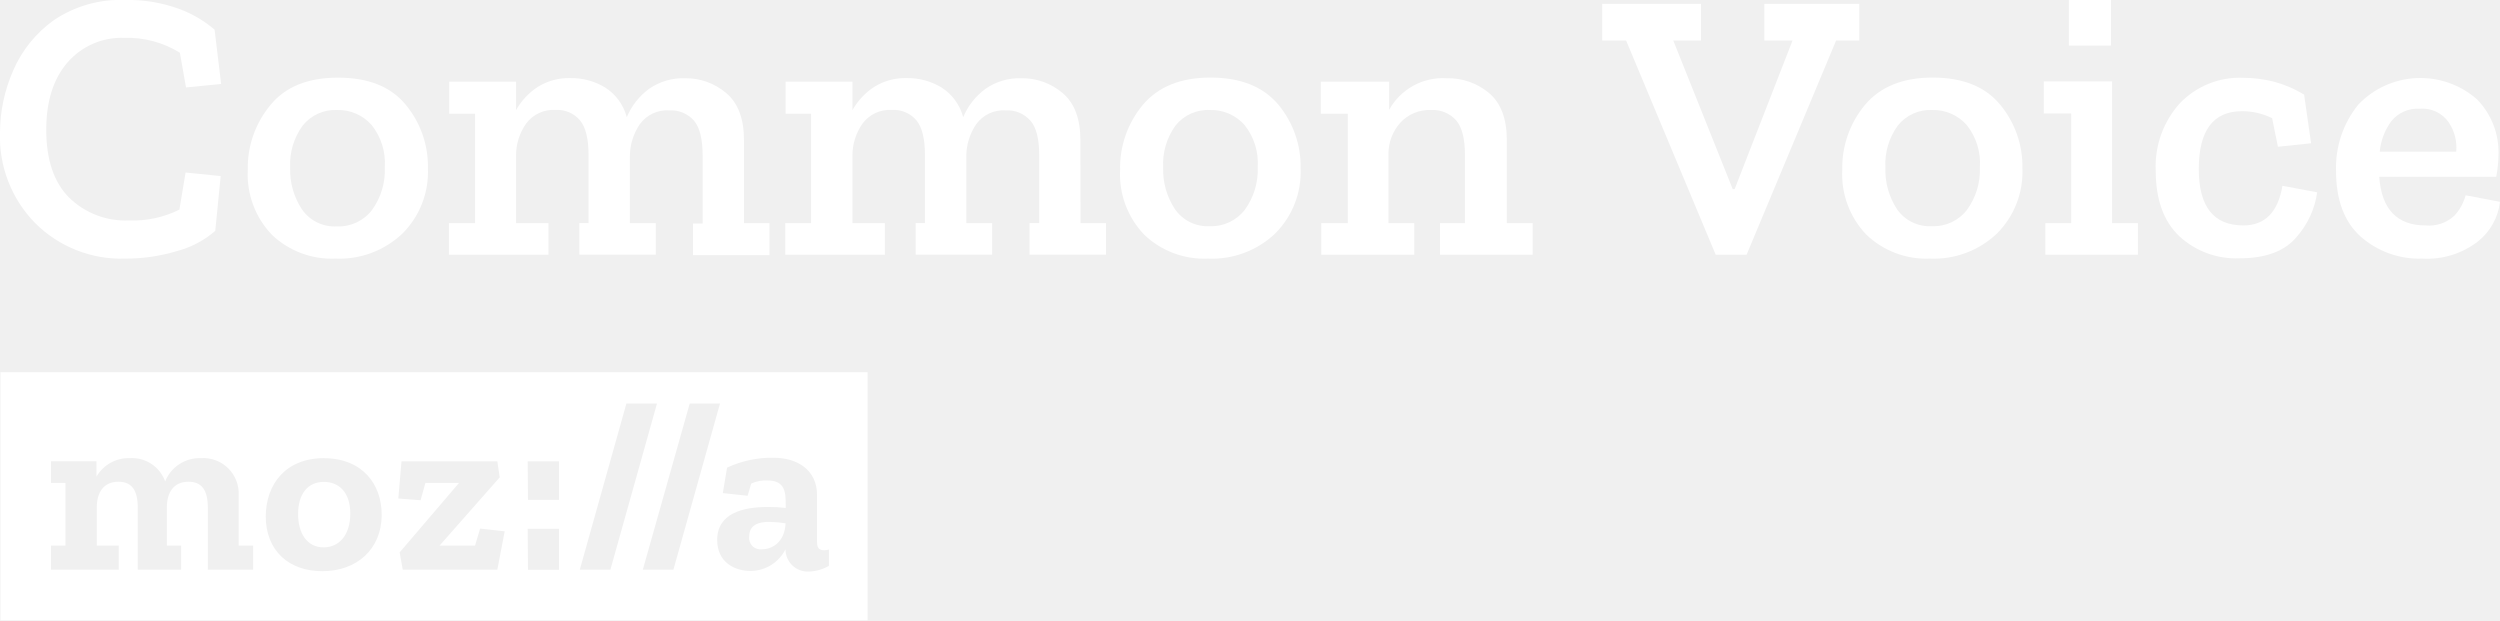
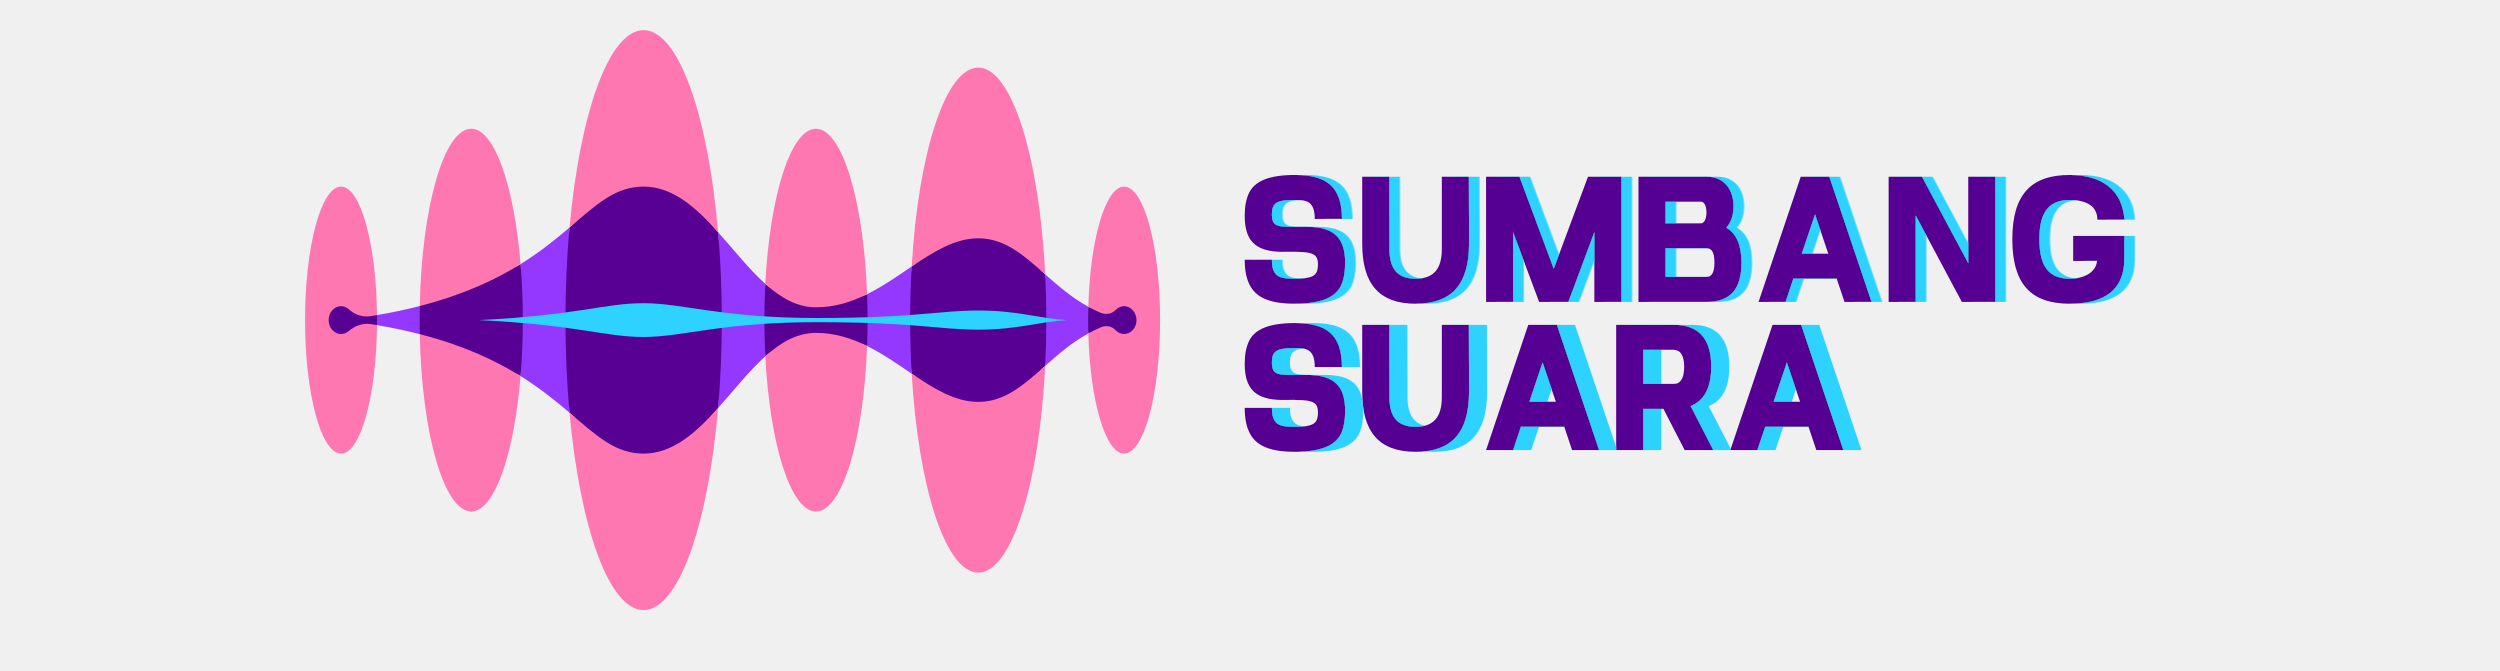
- <svg xmlns="http://www.w3.org/2000/svg" viewBox="0 0 336.8 83.56">
-   <defs>
-     <style>.cls-1{fill:none;}.cls-2{fill:#fff;}</style>
-   </defs>
-   <g id="Layer_2" data-name="Layer 2">
-     <g id="Layer_1-2" data-name="Layer 1">
-       <rect class="cls-1" x="71.13" y="71.23" width="4.22" height="5.52" />
-       <path class="cls-1" d="M43.46,77c4.67,0,8-2.95,8-7.61,0-4.08-2.56-7.61-7.81-7.61s-7.84,3.53-7.84,7.81C35.85,74.2,39,77,43.46,77Zm.16-12c2,0,3.56,1.33,3.56,4.28,0,2.79-1.43,4.54-3.6,4.54s-3.43-1.94-3.43-4.47C40.16,66.52,41.49,64.93,43.63,64.93Z" />
-       <rect class="cls-1" x="71.13" y="62.14" width="4.22" height="5.19" />
-       <path class="cls-1" d="M16,73.5H13V68.36c0-2,.91-3.47,2.92-3.47,1.65,0,2.6,1,2.6,3.5v8.35H24.4V73.5H22.45V68.36c0-2,.91-3.47,2.92-3.47,1.65,0,2.6,1,2.6,3.5v8.35h6.17V73.5H32.19V66.78a4.77,4.77,0,0,0-5.08-5.06,5,5,0,0,0-4.82,3.14,4.75,4.75,0,0,0-4.78-3.14A5,5,0,0,0,13,64.22V62.14H6.87v2.92H8.82V73.5H6.87v3.25H16Z" />
-       <path class="cls-1" d="M163,14.82a5.57,5.57,0,0,0-4.63,2.11,8.84,8.84,0,0,0-1.66,5.64,9.62,9.62,0,0,0,1.59,5.62A5.35,5.35,0,0,0,163,30.47a5.66,5.66,0,0,0,4.73-2.21,9.11,9.11,0,0,0,1.72-5.75,8.24,8.24,0,0,0-1.79-5.72A6,6,0,0,0,163,14.82Z" />
-       <path class="cls-1" d="M45.4,30.47a5.66,5.66,0,0,0,4.73-2.21,9.11,9.11,0,0,0,1.72-5.75A8.24,8.24,0,0,0,50,16.8a6,6,0,0,0-4.65-2,5.57,5.57,0,0,0-4.63,2.11,8.84,8.84,0,0,0-1.66,5.64,9.62,9.62,0,0,0,1.59,5.62A5.35,5.35,0,0,0,45.4,30.47Z" />
-       <polygon class="cls-1" points="88.54 54.36 84.43 54.36 78.11 76.75 82.23 76.75 88.54 54.36" />
-       <polygon class="cls-1" points="90.72 76.75 97.03 54.36 92.92 54.36 86.6 76.75 90.72 76.75" />
-       <path class="cls-1" d="M101.2,65.12a4.56,4.56,0,0,1,2.24-.42c2.37,0,2.41,1.78,2.41,3.27v.49a18.36,18.36,0,0,0-2.41-.13c-3.34,0-6.82.84-6.82,4.44,0,3,2.4,4.18,4.5,4.18a5.29,5.29,0,0,0,4.7-2.92A3,3,0,0,0,109,77a5.68,5.68,0,0,0,2.63-.68l0-2.2a2.1,2.1,0,0,1-.6.1c-.68,0-1-.29-1-1.13V66.68c0-3.34-2.69-5-5.83-5A14.19,14.19,0,0,0,97.95,63l-.57,3.36,3.34.36ZM102.65,74a1.53,1.53,0,0,1-1.72-1.69c0-1.59,1.3-2,2.79-2a15.42,15.42,0,0,1,2.11.19C105.72,72.9,104.14,74,102.65,74Z" />
-       <polygon class="cls-1" points="57.31 65.06 61.88 65.06 53.84 74.42 54.26 76.75 67.03 76.75 67.94 71.58 64.63 71.21 63.95 73.5 59.22 73.5 67.32 64.31 67 62.14 54.17 62.14 53.65 67.17 56.66 67.39 57.31 65.06" />
-       <path class="cls-1" d="M260.26,14.82a5.57,5.57,0,0,0-4.63,2.11A8.84,8.84,0,0,0,254,22.57a9.62,9.62,0,0,0,1.59,5.62,5.35,5.35,0,0,0,4.71,2.29A5.66,5.66,0,0,0,265,28.26a9.11,9.11,0,0,0,1.72-5.75,8.24,8.24,0,0,0-1.79-5.72A6,6,0,0,0,260.26,14.82Z" />
-       <path class="cls-1" d="M329.91,16.46A4.29,4.29,0,0,0,326,14.61a4.53,4.53,0,0,0-3.8,1.66,8.22,8.22,0,0,0-1.61,4.11h10.3A6,6,0,0,0,329.91,16.46Z" />
-       <path class="cls-2" d="M43.59,73.74c2.17,0,3.6-1.75,3.6-4.54,0-2.95-1.59-4.28-3.56-4.28-2.14,0-3.47,1.59-3.47,4.34C40.16,71.8,41.33,73.74,43.59,73.74Z" />
-       <path class="cls-2" d="M100.93,72.29A1.53,1.53,0,0,0,102.65,74c1.49,0,3.08-1.07,3.18-3.5a15.42,15.42,0,0,0-2.11-.19C102.23,70.28,100.93,70.7,100.93,72.29Z" />
-       <path class="cls-2" d="M.06,83.56H116.88V50.14H.06ZM97.95,63a14.19,14.19,0,0,1,6.29-1.33c3.14,0,5.83,1.62,5.83,5V73c0,.84.29,1.13,1,1.13a2.1,2.1,0,0,0,.6-.1l0,2.2A5.68,5.68,0,0,1,109,77,3,3,0,0,1,105.82,74a5.29,5.29,0,0,1-4.7,2.92c-2.11,0-4.5-1.13-4.5-4.18,0-3.6,3.48-4.44,6.82-4.44a18.36,18.36,0,0,1,2.41.13V68c0-1.49,0-3.27-2.41-3.27a4.56,4.56,0,0,0-2.24.42l-.48,1.64-3.34-.36ZM97,54.36,90.72,76.75H86.6l6.32-22.39Zm-12.61,0h4.12L82.23,76.75H78.11Zm-13.3,7.79h4.22v5.19H71.13Zm0,9.09h4.22v5.52H71.13Zm-17-9.09H67l.32,2.16-8.1,9.19H64l.68-2.29,3.31.37L67,76.75H54.26l-.42-2.33,8-9.36H57.31l-.65,2.33-3-.23Zm-10.48-.42c5.25,0,7.81,3.53,7.81,7.61,0,4.67-3.37,7.61-8,7.61-4.5,0-7.62-2.75-7.62-7.42C35.85,65.25,38.44,61.72,43.69,61.72ZM6.87,73.5H8.82V65.06H6.87V62.14H13v2.07a5,5,0,0,1,4.47-2.49,4.75,4.75,0,0,1,4.78,3.14,5,5,0,0,1,4.82-3.14,4.77,4.77,0,0,1,5.08,5.06V73.5h1.95v3.25H28V68.4c0-2.53-.94-3.5-2.6-3.5-2,0-2.92,1.43-2.92,3.47V73.5H24.4v3.25H18.56V68.4c0-2.53-.94-3.5-2.6-3.5-2,0-2.92,1.43-2.92,3.47V73.5H16v3.25H6.87Z" />
-       <path class="cls-2" d="M16.85,34.84a23.86,23.86,0,0,0,6.94-1A12.88,12.88,0,0,0,29,31.1l.73-7.38L25,23.24l-.83,5a14.08,14.08,0,0,1-6.81,1.46,10.85,10.85,0,0,1-8.06-3.09q-3.07-3.09-3.07-9.13,0-5.77,2.89-9.1A9.65,9.65,0,0,1,16.74,5.1a13.44,13.44,0,0,1,7.49,2l.83,4.68,4.73-.47L28.91,4A15.61,15.61,0,0,0,24.13,1.2,19.78,19.78,0,0,0,16.85,0,16,16,0,0,0,7.28,2.7,16.17,16.17,0,0,0,1.77,9.52,20.87,20.87,0,0,0,0,17.84,16.58,16.58,0,0,0,4.76,30.08,16.38,16.38,0,0,0,16.85,34.84Z" />
-       <path class="cls-2" d="M45.19,34.84a12.34,12.34,0,0,0,9-3.35,11.72,11.72,0,0,0,3.46-8.81,13,13,0,0,0-3-8.58q-3-3.64-9.1-3.64t-9.1,3.67a13.21,13.21,0,0,0-3.07,8.76,11.75,11.75,0,0,0,3.25,8.74A11.68,11.68,0,0,0,45.19,34.84ZM40.77,16.93a5.57,5.57,0,0,1,4.63-2.11,6,6,0,0,1,4.65,2,8.24,8.24,0,0,1,1.79,5.72,9.11,9.11,0,0,1-1.72,5.75,5.66,5.66,0,0,1-4.73,2.21,5.35,5.35,0,0,1-4.71-2.29,9.62,9.62,0,0,1-1.59-5.62A8.84,8.84,0,0,1,40.77,16.93Z" />
-       <path class="cls-2" d="M73.89,30.06H69.52V20.9a7.47,7.47,0,0,1,1.35-4.24,4.57,4.57,0,0,1,4-1.85,4,4,0,0,1,3.25,1.38q1.17,1.38,1.17,4.71v9.15H78.05v4.26h10.3V30.06H84.86V21a7.7,7.7,0,0,1,1.33-4.26,4.53,4.53,0,0,1,4-1.87,4.1,4.1,0,0,1,3.3,1.38q1.17,1.38,1.17,4.71v9.15h-1.3v4.26h10.3V30.06h-3.43V18.88q0-4.32-2.39-6.34a8.35,8.35,0,0,0-5.56-2,8,8,0,0,0-4.84,1.43,9.06,9.06,0,0,0-3,3.82,6.79,6.79,0,0,0-2.91-4,8.79,8.79,0,0,0-4.68-1.27,7.87,7.87,0,0,0-4.42,1.2,9,9,0,0,0-2.91,3.12V11h-9v4.32H64V30.06H60.48v4.26H73.89Z" />
-       <path class="cls-2" d="M145.55,18.88q0-4.32-2.39-6.34a8.35,8.35,0,0,0-5.56-2,8,8,0,0,0-4.84,1.43,9.06,9.06,0,0,0-3,3.82,6.79,6.79,0,0,0-2.91-4,8.79,8.79,0,0,0-4.68-1.27,7.87,7.87,0,0,0-4.42,1.2,9,9,0,0,0-2.91,3.12V11h-9v4.32h3.43V30.06h-3.48v4.26h13.42V30.06h-4.37V20.9a7.47,7.47,0,0,1,1.35-4.24,4.57,4.57,0,0,1,4-1.85,4,4,0,0,1,3.25,1.38q1.17,1.38,1.17,4.71v9.15h-1.25v4.26h10.3V30.06h-3.48V21a7.7,7.7,0,0,1,1.33-4.26,4.53,4.53,0,0,1,4-1.87,4.1,4.1,0,0,1,3.3,1.38Q140,17.58,140,20.9v9.15h-1.3v4.26H149V30.06h-3.43Z" />
-       <path class="cls-2" d="M163.07,10.45q-6,0-9.1,3.67a13.21,13.21,0,0,0-3.07,8.76,11.75,11.75,0,0,0,3.25,8.74,11.68,11.68,0,0,0,8.61,3.22,12.34,12.34,0,0,0,9-3.35,11.72,11.72,0,0,0,3.46-8.81,13,13,0,0,0-3-8.58Q169.15,10.45,163.07,10.45Zm4.63,17.81A5.66,5.66,0,0,1,163,30.47a5.35,5.35,0,0,1-4.71-2.29,9.62,9.62,0,0,1-1.59-5.62,8.84,8.84,0,0,1,1.66-5.64A5.57,5.57,0,0,1,163,14.82a6,6,0,0,1,4.65,2,8.24,8.24,0,0,1,1.79,5.72A9.11,9.11,0,0,1,167.7,28.26Z" />
-       <path class="cls-2" d="M203,18.88q0-4.32-2.39-6.34a8.56,8.56,0,0,0-5.72-2,8.28,8.28,0,0,0-7.75,4.26V11h-9.2v4.32h3.64V30.06H178v4.26h12.53V30.06h-3.48V20.75a6.3,6.3,0,0,1,1.59-4.21,5.33,5.33,0,0,1,4.19-1.72,4.18,4.18,0,0,1,3.33,1.38q1.2,1.38,1.2,4.71v9.15H194v4.26h12.48V30.06H203Z" />
-       <polygon class="cls-2" points="250.48 0.52 237.69 0.52 237.69 5.46 241.49 5.46 233.69 25.48 233.43 25.48 225.42 5.46 229.16 5.46 229.16 0.52 215.85 0.52 215.85 5.46 219.07 5.46 231.14 34.32 235.3 34.32 247.36 5.46 250.48 5.46 250.48 0.52" />
-       <path class="cls-2" d="M260.36,10.45q-6,0-9.1,3.67a13.21,13.21,0,0,0-3.07,8.76,11.75,11.75,0,0,0,3.25,8.74A11.68,11.68,0,0,0,260,34.84a12.34,12.34,0,0,0,9-3.35,11.72,11.72,0,0,0,3.46-8.81,13,13,0,0,0-3-8.58Q266.45,10.45,260.36,10.45ZM265,28.26a5.66,5.66,0,0,1-4.73,2.21,5.35,5.35,0,0,1-4.71-2.29A9.62,9.62,0,0,1,254,22.57a8.84,8.84,0,0,1,1.66-5.64,5.57,5.57,0,0,1,4.63-2.11,6,6,0,0,1,4.65,2,8.24,8.24,0,0,1,1.79,5.72A9.11,9.11,0,0,1,265,28.26Z" />
-       <polygon class="cls-2" points="284.54 10.97 275.34 10.97 275.34 15.29 279.03 15.29 279.03 30.06 275.55 30.06 275.55 34.32 288.02 34.32 288.02 30.06 284.54 30.06 284.54 10.97" />
-       <rect class="cls-2" x="278.72" width="5.67" height="6.14" />
-       <path class="cls-2" d="M302.22,30.37q-6,0-6-7.59,0-7.8,5.82-7.8a9.16,9.16,0,0,1,4.06.94l.78,3.85,4.47-.47-.94-6.55A15.48,15.48,0,0,0,306.33,11a17.11,17.11,0,0,0-4.16-.52,11.17,11.17,0,0,0-8.5,3.43,12.69,12.69,0,0,0-3.25,9.1q0,5.77,3.15,8.79a11.27,11.27,0,0,0,8.14,3q5.3,0,7.7-2.89a11.46,11.46,0,0,0,2.76-6l-4.68-.88Q306.59,30.37,302.22,30.37Z" />
-       <path class="cls-2" d="M332.17,26.31a6.46,6.46,0,0,1-1.53,2.76,5,5,0,0,1-3.87,1.3q-5.77,0-6.24-6.55h15.76a17,17,0,0,0,.31-3.12,10.18,10.18,0,0,0-2.89-7.31,11.56,11.56,0,0,0-16,.7,13.5,13.5,0,0,0-3,8.94q0,5.82,3.28,8.81a11.94,11.94,0,0,0,8.37,3,11.16,11.16,0,0,0,7.44-2.29,8,8,0,0,0,3-5.36Zm-10-10a4.53,4.53,0,0,1,3.8-1.66,4.29,4.29,0,0,1,3.93,1.85,6,6,0,0,1,1,3.93h-10.3A8.22,8.22,0,0,1,322.19,16.28Z" />
+ <svg xmlns="http://www.w3.org/2000/svg" id="master-artboard" viewBox="0 0 219.854 58.944" width="219.854px" height="58.944px" version="1.1" style="shape-rendering:geometricPrecision; text-rendering:geometricPrecision; image-rendering:optimizeQuality; fill-rule:evenodd; clip-rule:evenodd">
+   <rect id="ee-background" x="0" y="0" width="219.854" height="58.944" style="fill: white; fill-opacity: 0; pointer-events: none;" />
+   <g transform="matrix(0.1656509, 0, 0, 0.1860475, 2.353613, -64.80914)">
+     <g transform="matrix(1, 0, 0, 1, 6.259905, 21.12718)">
+       <g id="tagline-cf4db01f-7c17-480c-b717-77cf55270969-logo" transform="matrix(1.921154, 0, 0, 1.921154, 799.2467, 510.3587)">
+         <g paint-order="stroke" style="">
+           <g id="tagline-cf4db01f-7c17-480c-b717-77cf55270969-logo-path-0" transform="matrix(1 0 0 1 0 0)">
+             <filter width="146.044%" x="-23.022%" height="140%" y="-20%" id="SVGID_94989">
+               <feGaussianBlur stdDeviation="0" in="SourceAlpha" />
+               <feOffset result="oBlur" dy="0" dx="5" />
+               <feFlood flood-opacity="1" flood-color="rgb(46,210,255)" />
+               <feComposite operator="in" in2="oBlur" />
+               <feMerge>
+                 <feMergeNode />
+                 <feMergeNode in="SourceGraphic" />
+               </feMerge>
+             </filter>
+             <path stroke-linecap="round" d="M 16.06 0.44 C 23.41 0.44 27.24 -1.14 28.82 -4 C 29.57 -5.46 29.96 -7.3 29.96 -9.59 C 29.96 -15.58 27.19 -18.48 19.4 -18.48 L 16.06 -18.48 C 12.98 -18.48 11.22 -18.48 10.34 -19.36 C 9.94 -19.76 9.72 -20.46 9.72 -21.43 C 9.72 -23.41 10.25 -24.33 12.06 -24.77 C 12.94 -24.99 14.3 -25.08 16.1 -25.08 C 18.7 -25.08 20.02 -24.86 20.9 -23.5 C 21.34 -22.84 21.56 -21.78 21.56 -20.42 L 29.08 -20.42 C 29.08 -28.51 24.68 -31.24 16.1 -31.24 C 8.76 -31.24 4.93 -29.66 3.39 -26.8 C 2.6 -25.34 2.2 -23.5 2.2 -21.21 C 2.2 -15.22 4.97 -12.32 12.76 -12.32 L 16.06 -12.32 C 19.01 -12.32 20.9 -12.14 21.82 -11.26 C 22.22 -10.82 22.44 -10.21 22.44 -9.37 C 22.44 -7.39 21.91 -6.51 20.15 -6.07 C 19.23 -5.85 17.86 -5.72 16.06 -5.72 C 12.89 -5.72 11.31 -5.98 10.43 -7.3 C 9.94 -7.96 9.72 -8.98 9.72 -10.38 L 2.2 -10.38 C 2.2 -4.8 4.36 -1.8 8.4 -0.53 C 10.38 0.13 12.94 0.44 16.06 0.44 Z M 49.46 0.44 C 59.31 0.44 64.2 -4.18 64.2 -14.34 L 64.15 -30.8 L 56.67 -30.8 L 56.67 -12.98 C 56.67 -8.1 54.38 -5.72 49.46 -5.72 C 44.57 -5.72 42.2 -8.01 42.2 -12.98 L 42.15 -30.8 L 34.67 -30.8 L 34.67 -14.34 C 34.67 -4.49 39.29 0.44 49.46 0.44 Z M 92.66 0 L 100.14 0 L 88.48 -30.8 L 80.56 -30.8 L 68.9 0 L 76.38 0 L 78.54 -5.72 L 90.51 -5.72 Z M 88.18 -11.88 L 80.87 -11.88 L 84.52 -21.52 Z M 104.85 0 L 112.33 0 L 112.33 -10.12 L 117.92 -10.12 L 123.77 0 L 131.69 0 L 125.44 -10.82 C 129.23 -12.14 131.12 -15.4 131.12 -20.55 C 131.12 -27.37 127.69 -30.8 120.82 -30.8 L 104.85 -30.8 Z M 120.78 -16.28 L 112.33 -16.28 L 112.33 -24.64 L 120.78 -24.64 C 122.58 -24.64 123.64 -23.28 123.64 -20.5 C 123.64 -17.69 122.67 -16.28 120.78 -16.28 Z M 160.16 0 L 167.64 0 L 155.98 -30.8 L 148.06 -30.8 L 136.4 0 L 143.88 0 L 146.04 -5.72 L 158 -5.72 Z M 155.67 -11.88 L 148.37 -11.88 L 152.02 -21.52 Z" transform="translate(-84.92, 15.4)" paint-order="stroke" style="stroke: none; stroke-width: 0; stroke-dasharray: none; stroke-linecap: butt; stroke-dashoffset: 0; stroke-linejoin: miter; stroke-miterlimit: 4; fill: rgb(87, 0, 147); fill-rule: nonzero; opacity: 1; filter: url('#SVGID_94989'); fill-opacity: 1;" />
+           </g>
+         </g>
+       </g>
+       <g id="text-logo" transform="matrix(1.921154, 0, 0, 1.921154, 873.8451, 440.3528)">
+         <g paint-order="stroke" style="">
+           <g id="text-logo-path-0" transform="matrix(1 0 0 1 0 0)">
+             <filter width="142.413%" x="-21.206%" height="140%" y="-20%" id="SVGID_94988">
+               <feGaussianBlur stdDeviation="0" in="SourceAlpha" />
+               <feOffset result="oBlur" dy="0" dx="2.933" />
+               <feFlood flood-opacity="1" flood-color="rgb(46,210,255)" />
+               <feComposite operator="in" in2="oBlur" />
+               <feMerge>
+                 <feMergeNode />
+                 <feMergeNode in="SourceGraphic" />
+               </feMerge>
+             </filter>
+             <path stroke-linecap="round" d="M 16.06 0.44 C 23.41 0.44 27.24 -1.14 28.82 -4 C 29.57 -5.46 29.96 -7.3 29.96 -9.59 C 29.96 -15.58 27.19 -18.48 19.4 -18.48 L 16.06 -18.48 C 12.98 -18.48 11.22 -18.48 10.34 -19.36 C 9.94 -19.76 9.72 -20.46 9.72 -21.43 C 9.72 -23.41 10.25 -24.33 12.06 -24.77 C 12.94 -24.99 14.3 -25.08 16.1 -25.08 C 18.7 -25.08 20.02 -24.86 20.9 -23.5 C 21.34 -22.84 21.56 -21.78 21.56 -20.42 L 29.08 -20.42 C 29.08 -28.51 24.68 -31.24 16.1 -31.24 C 8.76 -31.24 4.93 -29.66 3.39 -26.8 C 2.6 -25.34 2.2 -23.5 2.2 -21.21 C 2.2 -15.22 4.97 -12.32 12.76 -12.32 L 16.06 -12.32 C 19.01 -12.32 20.9 -12.14 21.82 -11.26 C 22.22 -10.82 22.44 -10.21 22.44 -9.37 C 22.44 -7.39 21.91 -6.51 20.15 -6.07 C 19.23 -5.85 17.86 -5.72 16.06 -5.72 C 12.89 -5.72 11.31 -5.98 10.43 -7.3 C 9.94 -7.96 9.72 -8.98 9.72 -10.38 L 2.2 -10.38 C 2.2 -4.8 4.36 -1.8 8.4 -0.53 C 10.38 0.13 12.94 0.44 16.06 0.44 Z M 49.46 0.44 C 59.31 0.44 64.2 -4.18 64.2 -14.34 L 64.15 -30.8 L 56.67 -30.8 L 56.67 -12.98 C 56.67 -8.1 54.38 -5.72 49.46 -5.72 C 44.57 -5.72 42.2 -8.01 42.2 -12.98 L 42.15 -30.8 L 34.67 -30.8 L 34.67 -14.34 C 34.67 -4.49 39.29 0.44 49.46 0.44 Z M 83.56 0 L 91.65 0 L 98.82 -17.12 L 98.82 0 L 106.3 0 L 106.3 -30.8 L 97.06 -30.8 L 87.6 -8.18 L 78.14 -30.8 L 68.9 -30.8 L 68.9 0 L 76.38 0 L 76.38 -17.12 Z M 111.01 0 L 129.8 0 C 136.31 0 139.48 -2.99 139.48 -9.68 C 139.48 -13.99 138.07 -16.85 135.3 -18.26 C 136.62 -19.58 137.28 -21.34 137.28 -23.54 C 137.28 -27.98 134.38 -30.8 130.02 -30.8 L 111.01 -30.8 Z M 129.8 -6.16 L 118.49 -6.16 L 118.49 -13.2 L 129.8 -13.2 C 131.34 -13.2 132 -12.14 132 -9.68 C 132 -7.35 131.34 -6.16 129.8 -6.16 Z M 128.35 -19.36 L 118.49 -19.36 L 118.49 -24.64 L 128.35 -24.64 C 129.23 -24.64 129.8 -23.54 129.8 -22 C 129.8 -20.42 129.18 -19.36 128.35 -19.36 Z M 167.95 0 L 175.43 0 L 163.77 -30.8 L 155.85 -30.8 L 144.19 0 L 151.67 0 L 153.82 -5.72 L 165.79 -5.72 Z M 163.46 -11.88 L 156.16 -11.88 L 159.81 -21.52 Z M 200.38 0 L 209.62 0 L 209.62 -30.8 L 202.14 -30.8 L 202.14 -9.55 L 189.38 -30.8 L 180.14 -30.8 L 180.14 0 L 187.62 0 L 187.62 -21.25 Z M 230.21 0.44 C 240.02 0.44 245.04 -3.08 245.26 -10.08 L 245.26 -16.24 L 231.13 -16.24 L 231.13 -10.08 L 237.73 -10.08 C 237.42 -7.22 234.08 -5.72 230.21 -5.72 C 224.53 -5.72 221.8 -8.62 221.8 -15.44 C 221.8 -22 224.36 -25.08 230.21 -25.08 C 234.48 -25.08 237.82 -23.76 237.82 -20.24 L 245.3 -20.24 C 244.77 -27.59 239.01 -31.24 230.21 -31.24 C 219.47 -31.24 214.32 -26.4 214.32 -15.44 C 214.32 -4.71 219.16 0.44 230.21 0.44 Z" transform="translate(-123.75, 15.4)" paint-order="stroke" style="stroke: none; stroke-width: 0; stroke-dasharray: none; stroke-linecap: butt; stroke-dashoffset: 0; stroke-linejoin: miter; stroke-miterlimit: 4; fill: rgb(87, 0, 147); fill-rule: nonzero; opacity: 1; filter: url('#SVGID_94988'); fill-opacity: 1;" />
+           </g>
+         </g>
+       </g>
+       <g id="logo-logo" transform="matrix(1.921154, 0, 0, 1.921154, 368.446, 478.5272)">
+         <g paint-order="stroke" style="">
+           <g transform="matrix(0.4921493 0 0 0.4921493 0.6184908 0.00001872628)">
+             <path stroke-linecap="round" d="M 188.372 359.994 C 188.372 362.352 184.311 364.697 184.359 367.018 C 176.972 365.326 168.993 363.802 160.348 362.509 C 160.361 361.674 158.399 360.847 158.399 360 C 158.399 359.166 160.361 358.326 160.348 357.491 C 168.993 356.186 176.972 354.674 184.359 352.97 C 184.311 355.291 188.372 357.636 188.372 359.994 z M 240.964 332.018 C 241.785 340.868 233.939 349.375 233.939 359.107 C 233.939 368.84 241.785 379.132 240.952 387.982 C 252.135 394.172 260.875 400.543 268.444 406.298 C 266.957 391.754 275.862 376.182 275.862 359.994 C 275.862 343.806 266.957 328.246 268.444 313.702 C 260.875 319.457 252.147 325.828 240.964 332.018 z M 351.876 316.072 C 353.218 329.927 345.474 344.688 345.474 359.994 C 345.474 375.312 353.218 390.073 351.876 403.928 C 360.725 395.127 369.224 385.431 378.377 378.105 C 378.038 372.241 387.009 365.348 387.009 359.158 C 387.009 352.968 378.038 347.747 378.377 341.883 C 369.224 334.569 360.725 324.873 351.876 316.072 z M 460.575 333.215 C 452.596 338.015 444.387 343.141 435.525 347.046 C 435.707 351.277 429.891 355.611 429.891 360 C 429.891 364.401 435.707 368.711 435.525 372.954 C 444.387 376.859 452.596 381.985 460.575 386.785 C 460.019 378.153 467.389 369.182 467.389 359.994 C 467.389 350.806 460.019 341.847 460.575 333.215 z M 559.748 353.345 C 550.378 348.75 542.713 342.778 535.532 337.12 C 535.944 344.531 527.385 352.184 527.385 359.994 C 527.385 367.804 535.944 375.457 535.532 382.868 C 542.713 377.21 550.378 371.238 559.748 366.655 C 559.676 364.467 564.114 362.249 564.114 360 C 564.114 357.751 559.676 355.533 559.748 353.345 z" transform="translate(-361.2567, -360)" paint-order="stroke" style="stroke: none; stroke-width: 1; stroke-dasharray: none; stroke-linecap: butt; stroke-dashoffset: 0; stroke-linejoin: miter; stroke-miterlimit: 4; fill: rgb(148, 55, 255); fill-rule: nonzero; opacity: 1; fill-opacity: 1;" />
+           </g>
+           <g transform="matrix(0.4921493 0 0 0.4921493 -0.326789 0.00001875089)">
+             <path stroke-linecap="round" d="M 160.361 359.994 C 160.361 360.84 160.361 361.674 160.348 362.509 C 159.2 362.339 155.425 367.187 154.252 367.018 C 149.767 366.39 149.754 368.905 146.14 371.637 C 144.967 372.507 138.698 372.989 137.126 372.989 C 133.003 372.989 128.08 363.901 128.563 359.694 C 128.914 356.599 135.395 347.498 138.478 347.074 C 140.545 346.796 148.081 347.467 149.52 348.652 C 152.917 351.481 146.27 353.586 150.647 352.97 C 151.82 352.801 159.2 357.661 160.348 357.491 C 160.361 358.326 160.361 359.16 160.361 359.994 z M 240.964 332.018 C 226.842 339.828 206.081 329.723 184.359 352.97 C 184.311 355.291 184.287 357.636 184.287 359.994 C 184.287 362.352 184.311 364.697 184.359 367.018 C 204.504 385.608 226.842 380.172 240.952 387.982 C 241.785 379.132 242.221 369.726 242.221 359.994 C 242.221 350.262 241.785 340.868 240.964 332.018 z M 351.876 316.072 C 339.532 303.8 326.511 278.013 310.045 278.013 C 294.05 278.013 283.58 302.229 268.444 313.702 C 266.957 328.246 266.159 343.806 266.159 359.994 C 266.159 376.182 266.957 391.754 268.444 406.298 C 283.58 417.771 294.05 441.987 310.045 441.987 C 326.511 441.987 339.532 416.2 351.876 403.928 C 353.218 390.073 353.931 375.312 353.931 359.994 C 353.931 344.688 353.218 329.927 351.876 316.072 z M 435.525 347.046 C 426.748 350.927 417.33 347.467 406.824 347.467 C 396.197 347.467 386.997 348.799 378.377 341.883 C 378.038 347.747 377.857 353.804 377.857 359.994 C 377.857 366.184 378.038 372.241 378.377 378.105 C 386.997 371.201 396.197 372.533 406.824 372.533 C 417.33 372.533 426.748 369.073 435.525 372.954 C 435.707 368.711 435.791 364.395 435.791 359.994 C 435.791 355.605 435.707 351.277 435.525 347.046 z M 535.532 337.12 C 523.575 327.69 512.948 305.697 497.945 305.697 C 484.912 305.697 473.003 325.756 460.575 333.215 C 460.019 341.847 459.717 350.806 459.717 359.994 C 459.717 369.182 460.019 378.153 460.575 386.785 L 460.588 386.785 C 473.016 394.232 484.912 414.303 497.945 414.303 C 512.948 414.303 523.575 392.298 535.532 382.868 C 535.944 375.457 536.161 367.804 536.161 359.994 C 536.161 352.184 535.944 344.531 535.532 337.12 z M 583.294 350.078 C 581.287 349.945 576.603 348.569 575.261 349.815 C 572.976 351.93 570.537 354.602 567.623 353.502 C 565.253 352.607 561.924 354.421 559.748 353.345 C 559.676 355.533 559.639 357.745 559.639 359.994 C 559.639 362.243 559.676 364.467 559.748 366.655 C 562.07 365.507 564.414 368.404 566.964 367.461 C 569.721 366.433 570.355 365.981 572.495 367.988 C 573.729 369.16 577.769 369.568 579.607 369.568 C 583.487 369.568 590.202 364.506 590.142 360.613 C 590.093 357.059 586.848 350.308 583.294 350.078 z" transform="translate(-359.336, -360)" paint-order="stroke" style="stroke: none; stroke-width: 1; stroke-dasharray: none; stroke-linecap: butt; stroke-dashoffset: 0; stroke-linejoin: miter; stroke-miterlimit: 4; fill: rgb(87, 0, 147); fill-rule: nonzero; opacity: 1; fill-opacity: 1;" />
+           </g>
+           <g transform="matrix(0.4921493 0 0 0.4921493 0 0)">
+             <path stroke-linecap="round" d="M 310.045 426.742 C 326.511 426.742 339.532 416.2 351.876 403.928 C 346.242 462.516 329.643 504.963 310.045 504.963 C 290.701 504.963 274.295 463.652 268.444 406.298 C 283.58 417.771 294.05 426.742 310.045 426.742 z M 351.876 316.072 C 346.242 257.484 329.643 215.037 310.045 215.037 C 290.701 215.037 274.295 256.348 268.444 313.702 C 283.58 302.229 294.05 293.258 310.045 293.258 C 326.511 293.258 339.532 303.8 351.876 316.072 z M 378.377 378.105 C 380.939 422.293 392.703 455.673 406.824 455.673 C 421.489 455.673 433.615 419.669 435.525 372.954 C 426.748 369.073 417.33 366.389 406.824 366.389 C 396.197 366.389 386.997 371.201 378.377 378.105 z M 435.525 347.046 C 433.615 300.331 421.489 264.327 406.824 264.327 C 392.703 264.327 380.939 297.707 378.377 341.883 C 386.997 348.799 396.197 353.611 406.824 353.611 C 417.33 353.611 426.748 350.927 435.525 347.046 z M 579.841 293.258 C 569.359 293.258 560.751 319.614 559.748 353.345 C 561.924 354.421 564.197 355.412 566.567 356.307 C 569.48 357.407 572.841 357.008 575.126 354.892 C 576.468 353.647 578.306 352.921 580.313 353.054 C 583.867 353.284 586.757 356.343 586.805 359.897 C 586.866 363.79 583.722 366.958 579.841 366.958 C 578.004 366.958 576.323 366.244 575.09 365.072 C 572.95 363.065 569.807 362.484 567.05 363.512 C 564.499 364.455 562.07 365.507 559.748 366.655 C 560.751 400.398 569.359 426.742 579.841 426.742 C 591.013 426.742 600.056 396.868 600.056 359.994 C 600.056 323.132 591.013 293.258 579.841 293.258 z M 144.342 365.567 C 143.169 366.438 141.73 366.958 140.159 366.958 C 136.036 366.958 132.76 363.391 133.243 359.184 C 133.594 356.089 136.084 353.526 139.167 353.103 C 141.234 352.825 143.157 353.453 144.596 354.638 C 147.993 357.467 152.49 358.616 156.867 357.999 C 158.04 357.83 159.2 357.661 160.348 357.491 C 159.95 321.79 151.064 293.258 140.159 293.258 C 128.987 293.258 119.944 323.132 119.944 359.994 C 119.944 396.868 128.987 426.742 140.159 426.742 C 151.064 426.742 159.95 398.222 160.348 362.509 C 159.2 362.339 158.051 362.17 156.879 362.001 C 152.394 361.372 147.956 362.835 144.342 365.567 z M 497.945 400.894 C 484.912 400.894 473.016 394.232 460.588 386.785 C 464.299 443.644 479.617 486.236 497.945 486.236 C 516.684 486.236 532.28 441.673 535.532 382.868 C 523.575 392.298 512.948 400.894 497.945 400.894 z M 497.945 233.764 C 479.617 233.764 464.299 276.369 460.575 333.215 C 473.003 325.756 484.912 319.106 497.945 319.106 C 512.948 319.106 523.575 327.69 535.532 337.12 C 532.28 278.327 516.684 233.764 497.945 233.764 z M 184.359 367.018 C 185.447 416.586 197.972 455.673 213.254 455.673 C 226.311 455.673 237.337 427.177 240.952 387.982 C 226.842 380.172 208.829 372.64 184.359 367.018 z M 213.254 264.327 C 197.972 264.327 185.447 303.414 184.359 352.97 C 208.841 347.36 226.842 339.828 240.964 332.018 C 237.337 292.835 226.311 264.327 213.254 264.327 z" transform="translate(-360, -360)" paint-order="stroke" style="stroke: none; stroke-width: 1; stroke-dasharray: none; stroke-linecap: butt; stroke-dashoffset: 0; stroke-linejoin: miter; stroke-miterlimit: 4; fill: rgb(255, 119, 177); fill-rule: nonzero; opacity: 1; fill-opacity: 1;" />
+           </g>
+           <g transform="matrix(0.4921493 0 0 0.4921493 11.13956 -0.002970145)">
+             <path stroke-linecap="round" d="M 497.939 355.202 C 475.795 355.202 463.246 358.945 406.951 358.945 C 353.931 358.945 332.185 351.552 310.045 351.552 C 287.904 351.552 274.02 357.483 217.629 359.994 C 274.02 362.505 287.904 368.436 310.045 368.436 C 332.185 368.436 353.931 361.043 406.951 361.043 C 463.246 361.043 475.795 364.785 497.939 364.785 C 520.083 364.785 532.062 360.838 547.64 359.994 C 532.062 359.15 520.083 355.202 497.939 355.202 z" transform="translate(-382.6345, -359.994)" paint-order="stroke" style="stroke: none; stroke-width: 1; stroke-dasharray: none; stroke-linecap: butt; stroke-dashoffset: 0; stroke-linejoin: miter; stroke-miterlimit: 4; fill: rgb(46, 210, 255); fill-rule: nonzero; opacity: 1; fill-opacity: 1;" />
+           </g>
+         </g>
+       </g>
    </g>
  </g>
</svg>
